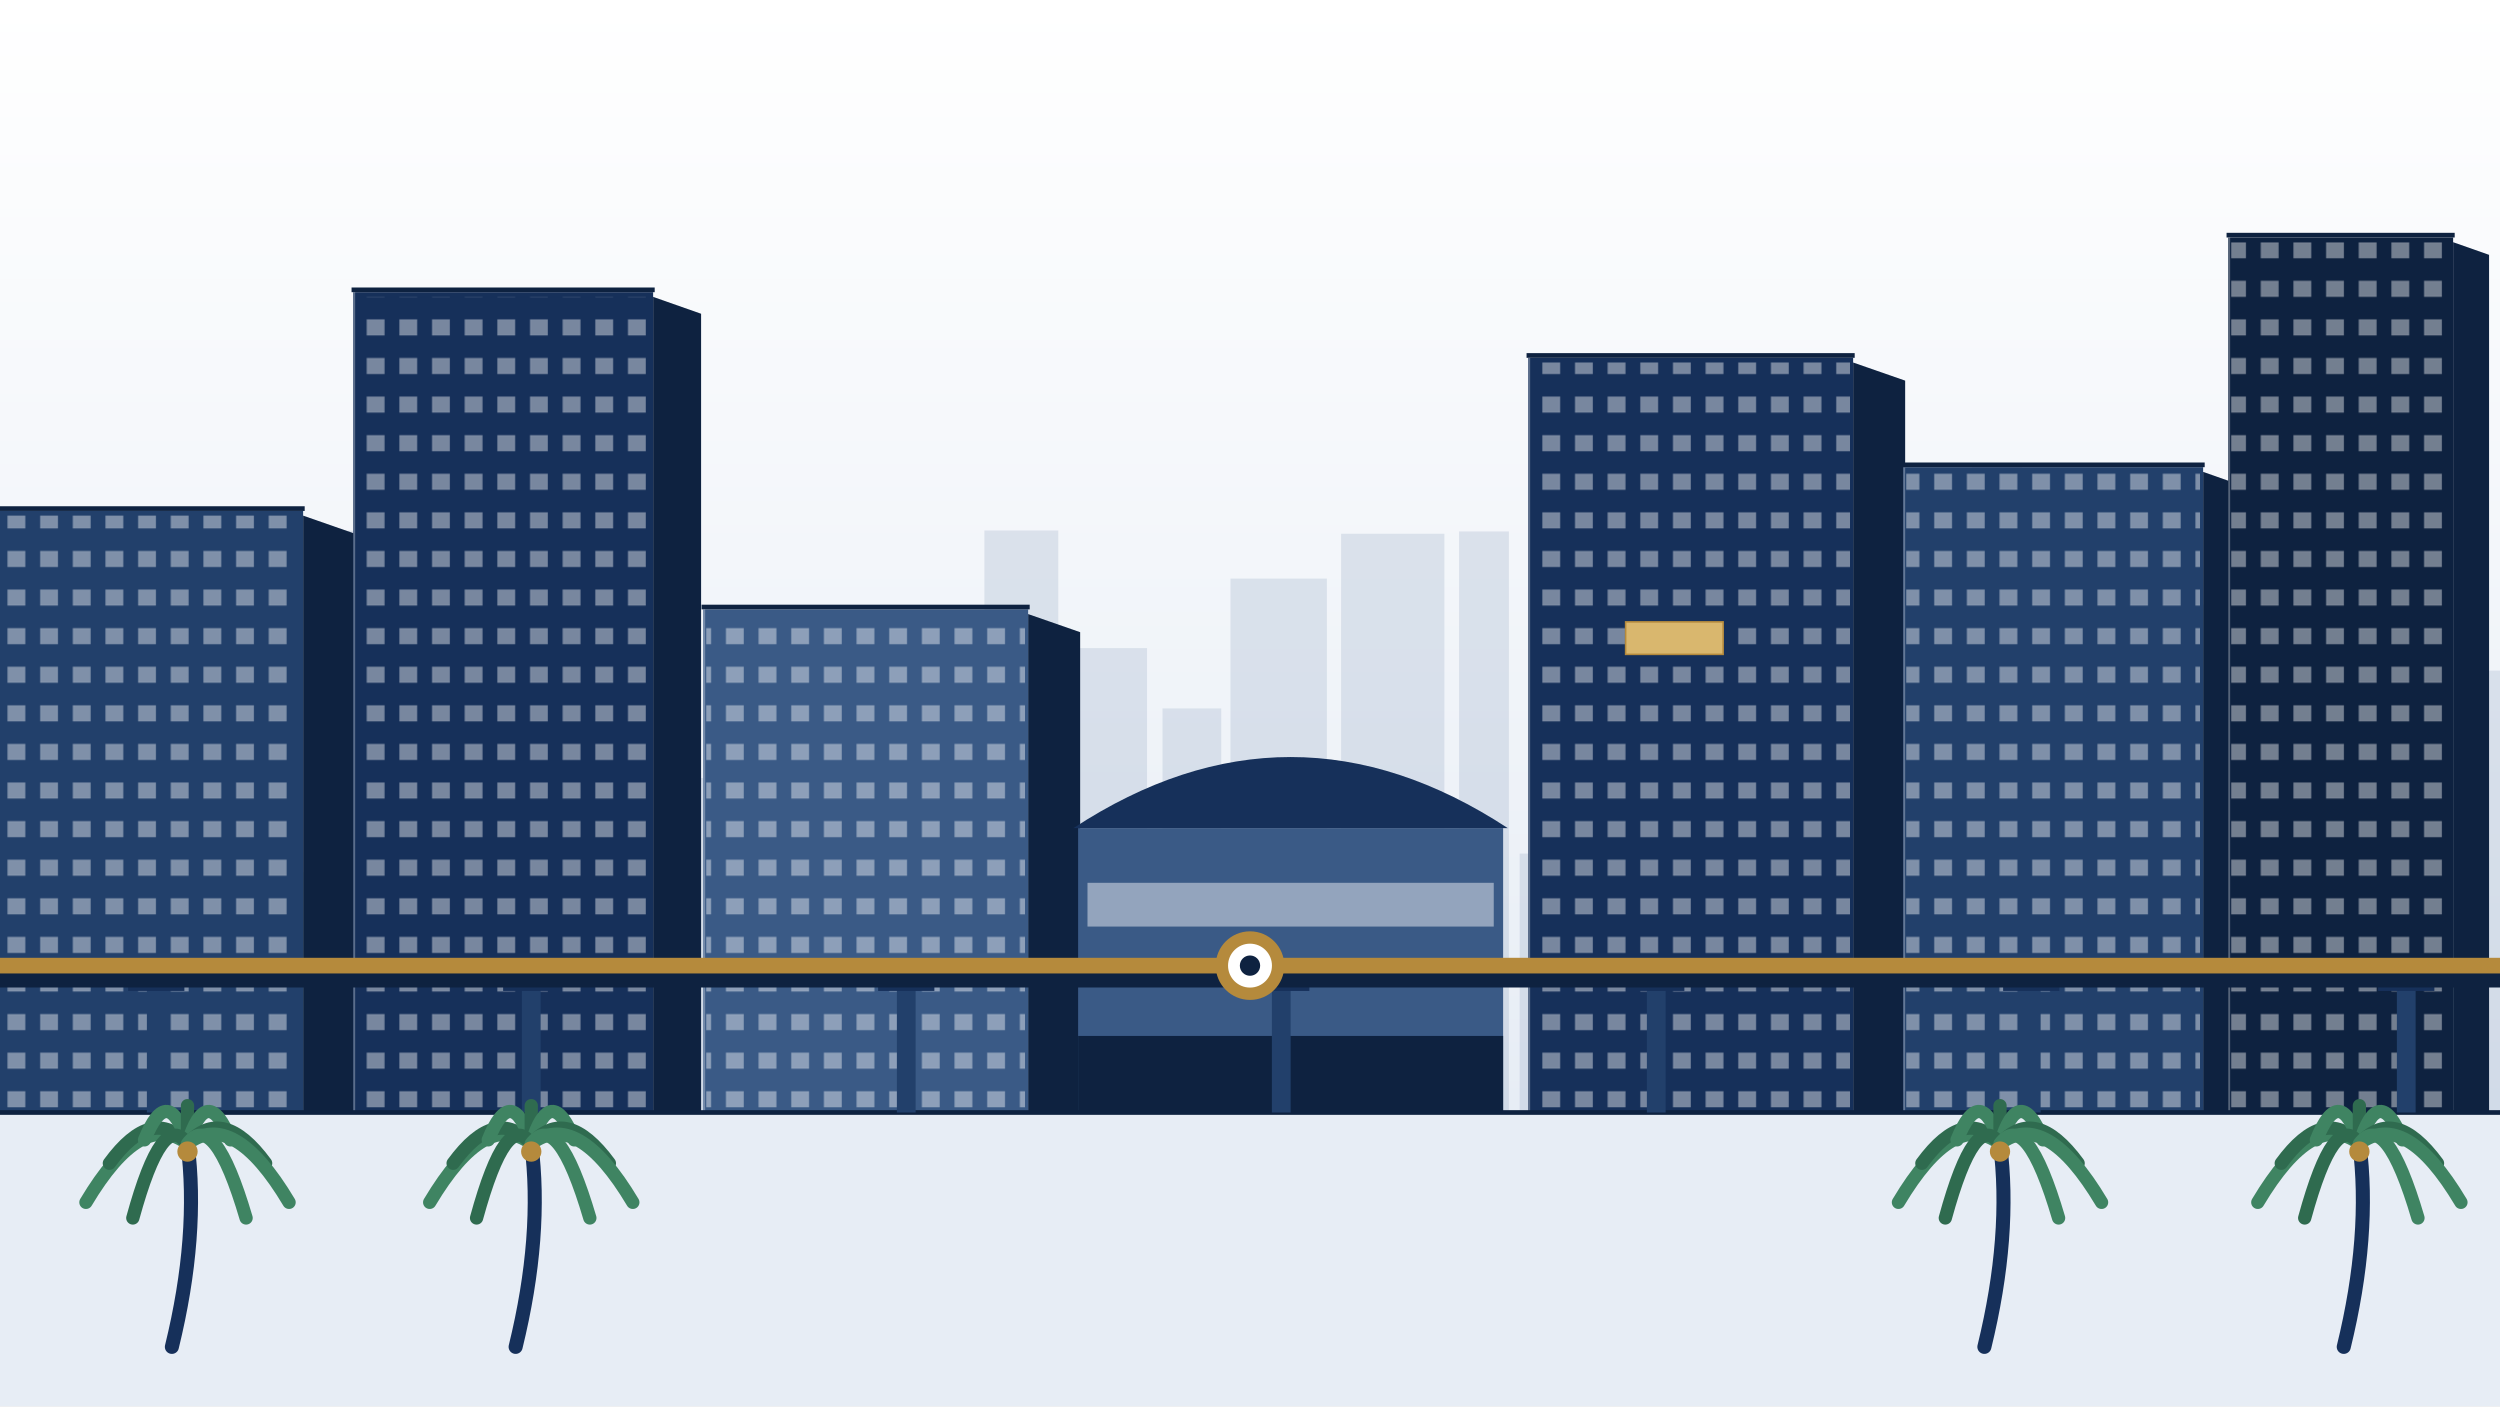
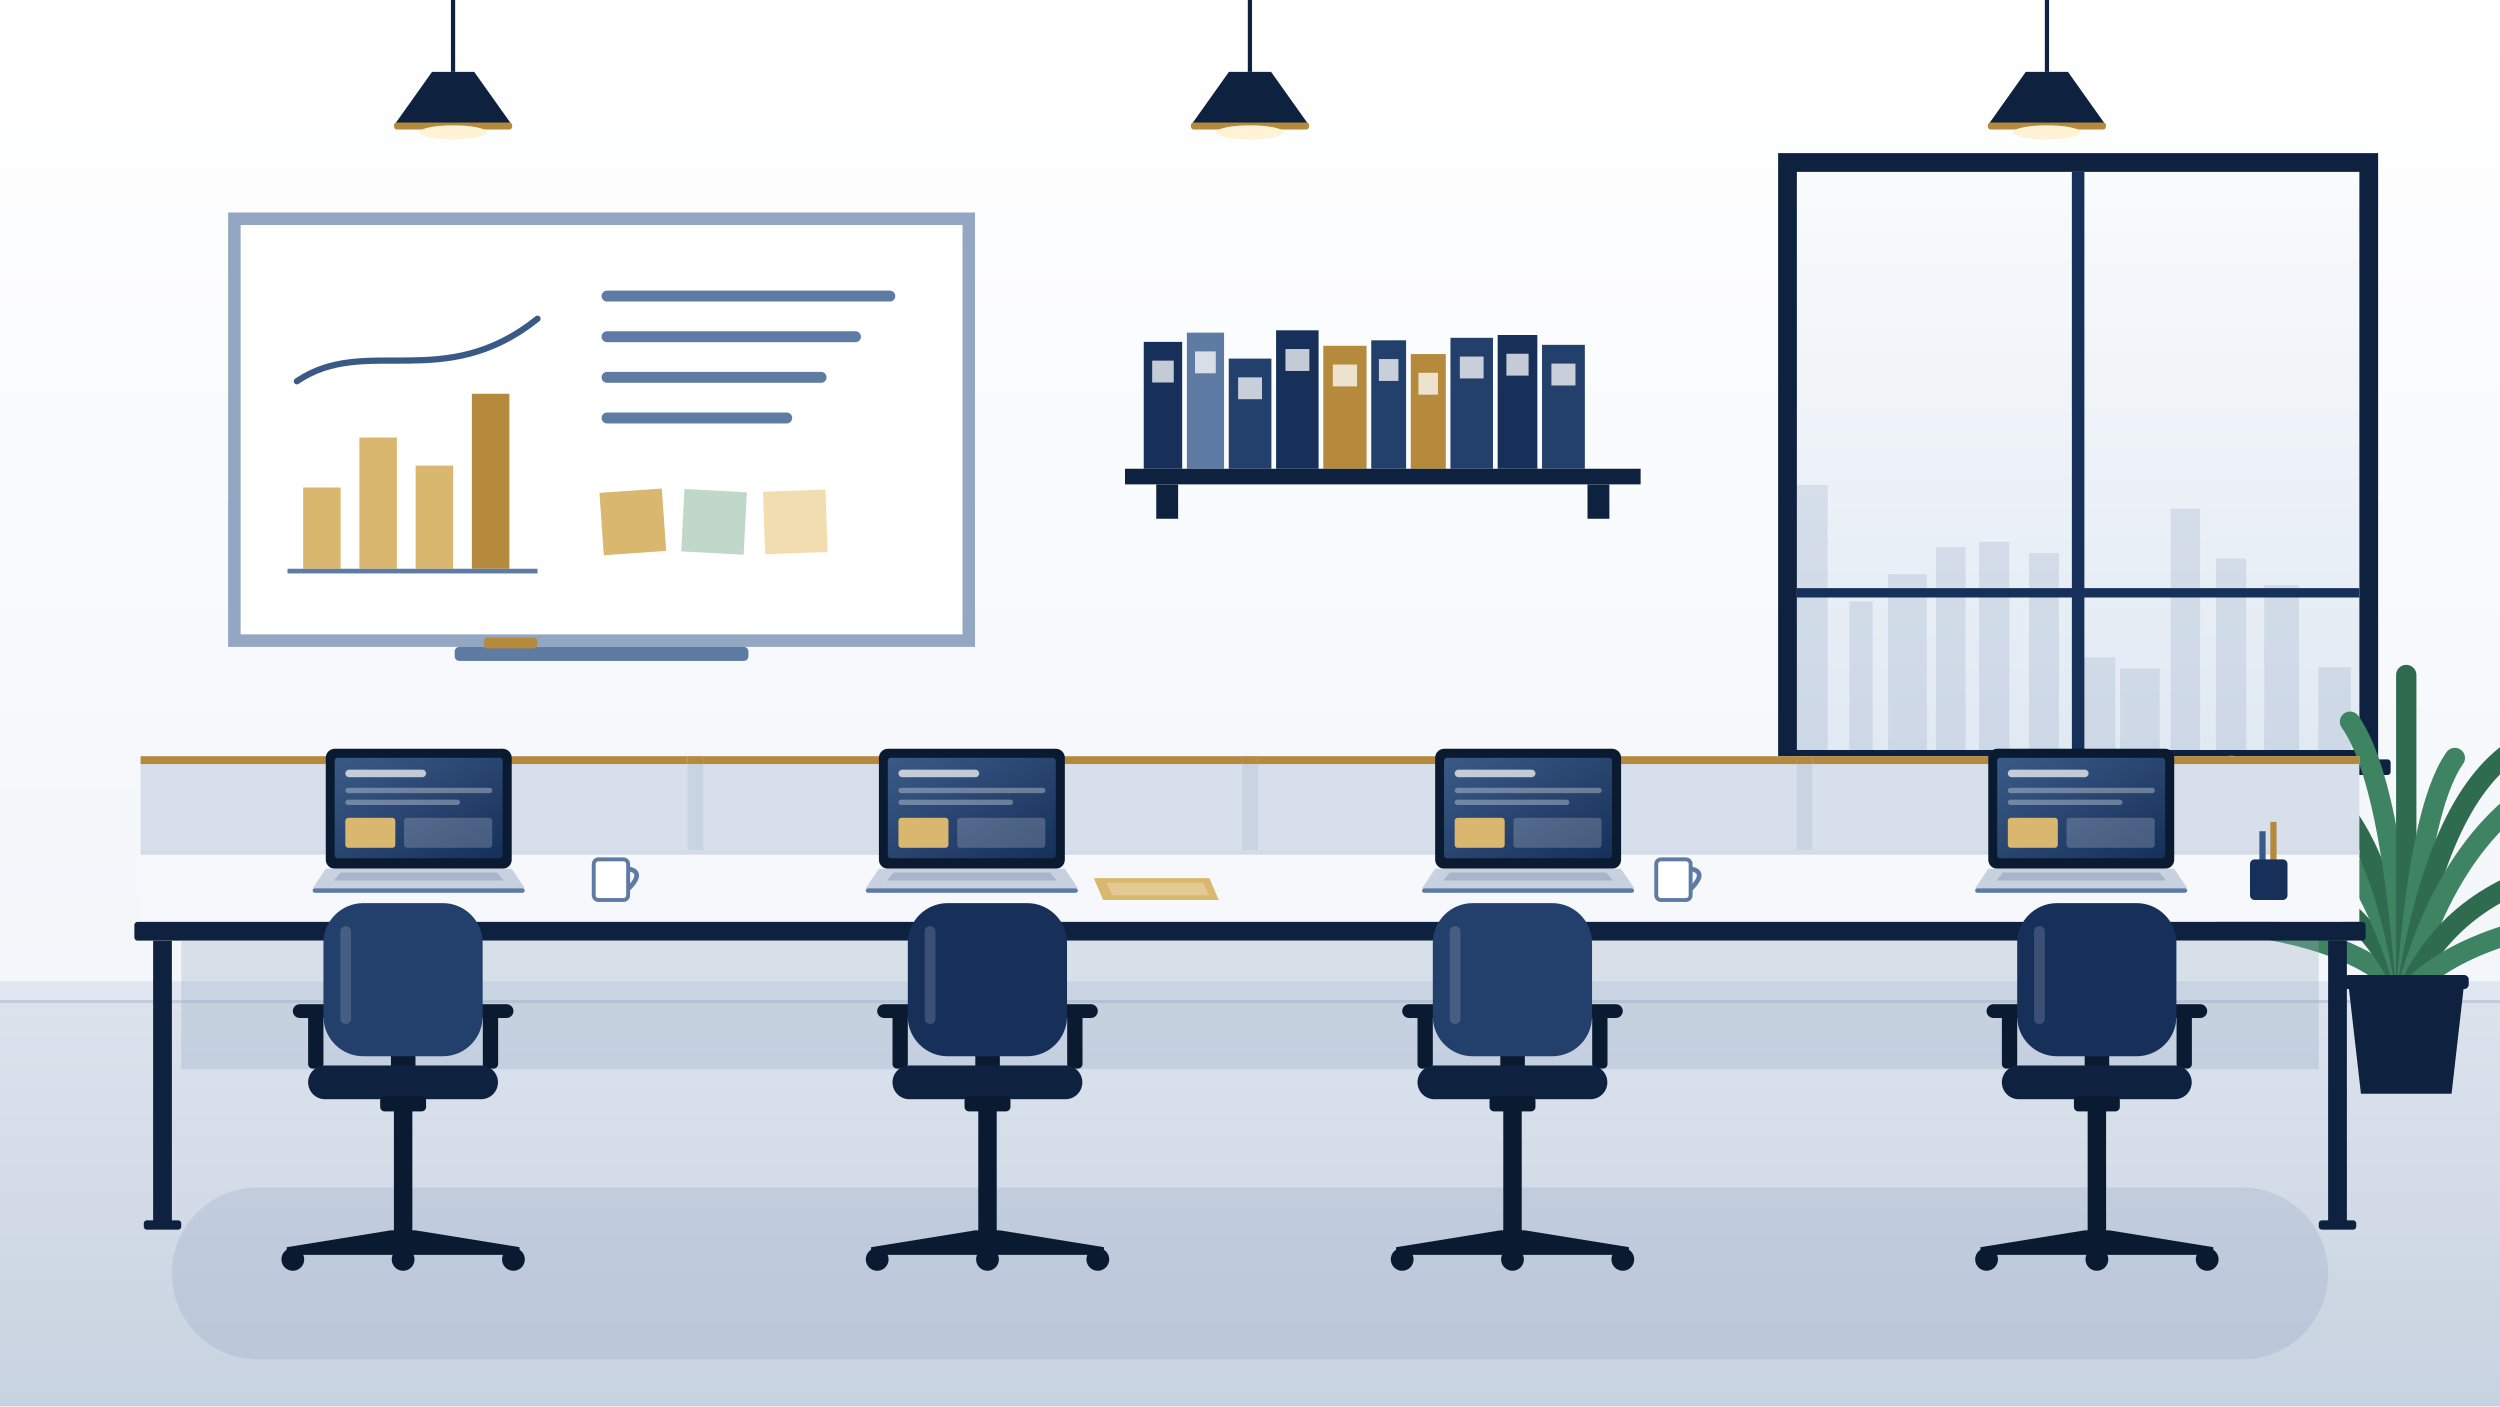
<svg xmlns="http://www.w3.org/2000/svg" viewBox="0 0 1600 900">
  <defs>
-     <linearGradient id="sky" x1="0" y1="0" x2="0" y2="1">
+     <linearGradient id="wall" x1="0" y1="0" x2="0" y2="1">
      <stop offset="0" stop-color="#FFFFFF" />
-       <stop offset="1" stop-color="#E7EDF5" />
-     </linearGradient>
-     <linearGradient id="water" x1="0" y1="0" x2="0" y2="1">
-       <stop offset="0" stop-color="#DCE5F0" />
-       <stop offset="1" stop-color="#C6D4E5" />
-     </linearGradient>
-     <pattern id="glass" width="13.3" height="17.1" patternUnits="userSpaceOnUse">
-       <path d="M0 16.6H13.3" stroke="#fff" stroke-opacity=".22" stroke-width="1.5" />
-       <path d="M12.8 0V17.1" stroke="#fff" stroke-opacity=".09" stroke-width="1.3" />
-     </pattern>
-     <pattern id="punch" width="20.9" height="24.7" patternUnits="userSpaceOnUse">
-       <rect x="4.8" y="6.8" width="11.4" height="10.3" fill="#fff" fill-opacity=".42" />
-     </pattern>
+       <stop offset="1" stop-color="#F3F6FA" />
+     </linearGradient>
+     <linearGradient id="floor" x1="0" y1="0" x2="0" y2="1">
+       <stop offset="0" stop-color="#DCE3ED" />
+       <stop offset="1" stop-color="#C8D3E1" />
+     </linearGradient>
+     <linearGradient id="glass" x1="0" y1="0" x2="0" y2="1">
+       <stop offset="0" stop-color="#F9FBFD" />
+       <stop offset="1" stop-color="#E1E9F3" />
+     </linearGradient>
+     <linearGradient id="disp" x1="0" y1="0" x2="1" y2="1">
+       <stop offset="0" stop-color="#3A5A86" />
+       <stop offset="1" stop-color="#16305A" />
+     </linearGradient>
+     <clipPath id="win1">
+       <rect x="1150" y="110" width="360" height="370" />
+     </clipPath>
  </defs>
-   <rect width="1600" height="712" fill="url(#sky)" />
-   <path d="M0,712V367.6h50.1V712ZM61.8,712V407.2h46.5V712ZM117.6,712V484.2h33.1V712ZM158.2,712V558.2h47.8V712ZM218.6,712V339.6h31.8V712ZM261.5,712V570.7h55.4V712ZM327,712V563h51.4V712ZM380.7,712V385.7h35.7V712ZM426.1,712V497.9h63.4V712ZM493.2,712V505.1h56.7V712ZM560.7,712V466.4h62.6V712ZM630,712V339.5h47.3V712ZM680.8,712V414.8h53.3V712ZM744,712V453.4h37.6V712ZM787.5,712V370.3h61.7V712ZM858.3,712V341.6h66.1V712ZM933.8,712V340.1h31.9V712ZM972.6,712V546.3h33.5V712ZM1008.5,712V387.4h39.1V712ZM1050,712V499.2h61.8V712ZM1122.2,712V368.6h54.1V712ZM1186.9,712V405h61.8V712ZM1262,712V298.1h32.1V712ZM1307.3,712V507.3h56.6V712ZM1366.9,712V327.4h31.6V712ZM1406.4,712V386.8h52.9V712ZM1466.2,712V334h55.5V712ZM1534.9,712V429.2h67.5V712Z" fill="#93A7C3" fill-opacity="0.26" />
-   <path d="M194,330 L229.8,342.5 L229.8,712 L194,712 Z" fill="#0E2240" />
-   <rect x="-30" y="327" width="224" height="385" fill="#22406B" />
-   <rect x="-31" y="324" width="226" height="3" fill="#0E2240" />
-   <rect x="-28" y="330" width="220" height="379" fill="url(#punch)" />
-   <path d="M-29.3,327V712" stroke="#fff" stroke-opacity=".3" stroke-width="1.2" />
-   <path d="M418,190 L448.7,200.8 L448.7,712 L418,712 Z" fill="#0E2240" />
-   <rect x="226" y="187" width="192" height="525" fill="#16305A" />
-   <rect x="225" y="184" width="194" height="3" fill="#0E2240" />
-   <rect x="228" y="190" width="188" height="519" fill="url(#punch)" />
-   <path d="M226.7,187V712" stroke="#fff" stroke-opacity=".3" stroke-width="1.2" />
-   <path d="M658,393 L691.3,404.6 L691.3,712 L658,712 Z" fill="#0E2240" />
-   <rect x="450" y="390" width="208" height="322" fill="#3A5A86" />
-   <rect x="449" y="387" width="210" height="3" fill="#0E2240" />
-   <rect x="452" y="393" width="204" height="316" fill="url(#punch)" />
-   <path d="M450.7,390V712" stroke="#fff" stroke-opacity=".3" stroke-width="1.2" />
-   <path d="M1186,232 L1219.3,243.6 L1219.3,712 L1186,712 Z" fill="#0E2240" />
-   <rect x="978" y="229" width="208" height="483" fill="#16305A" />
-   <rect x="977" y="226" width="210" height="3" fill="#0E2240" />
-   <rect x="980" y="232" width="204" height="477" fill="url(#punch)" />
-   <path d="M978.7,229V712" stroke="#fff" stroke-opacity=".3" stroke-width="1.2" />
-   <rect x="1040.4" y="398" width="62.4" height="20.8" fill="#D9B76E" stroke="#B58A3C" stroke-width="1" />
-   <path d="M1410,302 L1440.7,312.8 L1440.7,712 L1410,712 Z" fill="#0E2240" />
-   <rect x="1218" y="299" width="192" height="413" fill="#22406B" />
-   <rect x="1217" y="296" width="194" height="3" fill="#0E2240" />
-   <rect x="1220" y="302" width="188" height="407" fill="url(#punch)" />
-   <path d="M1218.7,299V712" stroke="#fff" stroke-opacity=".3" stroke-width="1.2" />
-   <path d="M1570,155 L1593,163.1 L1593,712 L1570,712 Z" fill="#0E2240" />
-   <rect x="1426" y="152" width="144" height="560" fill="#0E2240" />
-   <rect x="1425" y="149" width="146" height="3" fill="#0E2240" />
-   <rect x="1428" y="155" width="140" height="554" fill="url(#punch)" />
-   <path d="M1426.7,152V712" stroke="#fff" stroke-opacity=".3" stroke-width="1.2" />
-   <rect x="690" y="530" width="272" height="182" fill="#3A5A86" />
-   <path d="M687,530 Q826,439 965,530 Z" fill="#16305A" />
-   <rect x="696" y="565" width="260" height="28" fill="#fff" fill-opacity=".45" />
-   <rect x="690" y="663" width="272" height="49" fill="#0E2240" />
-   <rect x="0" y="712" width="1600" height="188" fill="#E7EDF5" />
-   <path d="M0,712H1600" stroke="#0E2240" stroke-width="3" />
-   <path d="M100,630V712M340,630V712M580,630V712M820,630V712M1060,630V712M1300,630V712M1540,630V712" stroke="#22406B" stroke-width="12" />
-   <path d="M82,630h36M322,630h36M562,630h36M802,630h36M1042,630h36M1282,630h36M1522,630h36" stroke="#16305A" stroke-width="8.4" />
-   <rect x="-20" y="620" width="1640" height="12" fill="#0E2240" />
-   <path class="line-path" d="M-20,618H1620" stroke="#B58A3C" stroke-width="10" stroke-linecap="round" fill="none" />
-   <g class="stop s1">
-     <circle cx="800" cy="618" r="18" fill="#fff" stroke="#B58A3C" stroke-width="7.9" />
-     <circle cx="800" cy="618" r="6.5" fill="#0E2240" />
-   </g>
-   <path d="M110,862 Q127.5,790.5 120,732" stroke="#16305A" stroke-width="9" fill="none" stroke-linecap="round" />
-   <path d="M120,732 Q90.8,709.5 55,769.5" stroke="#3F8462" stroke-width="8.5" fill="none" stroke-linecap="round" />
-   <path d="M120,732 Q97.5,707 70,744.5" stroke="#2F6B4F" stroke-width="8.5" fill="none" stroke-linecap="round" />
-   <path d="M120,732 Q107.6,692 92.5,729.5" stroke="#3F8462" stroke-width="8.5" fill="none" stroke-linecap="round" />
-   <path d="M120,732 Q120,687 120,724.5" stroke="#2F6B4F" stroke-width="8.5" fill="none" stroke-linecap="round" />
-   <path d="M120,732 Q132.4,692 147.5,729.5" stroke="#3F8462" stroke-width="8.5" fill="none" stroke-linecap="round" />
-   <path d="M120,732 Q142.5,707 170,744.5" stroke="#2F6B4F" stroke-width="8.5" fill="none" stroke-linecap="round" />
-   <path d="M120,732 Q149.2,709.5 185,769.5" stroke="#3F8462" stroke-width="8.5" fill="none" stroke-linecap="round" />
-   <path d="M120,732 Q104.2,709.5 85,779.5" stroke="#2F6B4F" stroke-width="8.5" fill="none" stroke-linecap="round" />
-   <path d="M120,732 Q136.9,709.5 157.5,779.5" stroke="#3F8462" stroke-width="8.5" fill="none" stroke-linecap="round" />
-   <circle cx="120" cy="737" r="6.5" fill="#B58A3C" />
-   <path d="M330,862 Q347.5,790.5 340,732" stroke="#16305A" stroke-width="9" fill="none" stroke-linecap="round" />
-   <path d="M340,732 Q310.8,709.5 275,769.5" stroke="#3F8462" stroke-width="8.5" fill="none" stroke-linecap="round" />
-   <path d="M340,732 Q317.5,707 290,744.5" stroke="#2F6B4F" stroke-width="8.5" fill="none" stroke-linecap="round" />
-   <path d="M340,732 Q327.6,692 312.5,729.5" stroke="#3F8462" stroke-width="8.5" fill="none" stroke-linecap="round" />
-   <path d="M340,732 Q340,687 340,724.5" stroke="#2F6B4F" stroke-width="8.5" fill="none" stroke-linecap="round" />
-   <path d="M340,732 Q352.4,692 367.5,729.5" stroke="#3F8462" stroke-width="8.5" fill="none" stroke-linecap="round" />
-   <path d="M340,732 Q362.5,707 390,744.5" stroke="#2F6B4F" stroke-width="8.5" fill="none" stroke-linecap="round" />
-   <path d="M340,732 Q369.2,709.5 405,769.5" stroke="#3F8462" stroke-width="8.5" fill="none" stroke-linecap="round" />
-   <path d="M340,732 Q324.2,709.5 305,779.5" stroke="#2F6B4F" stroke-width="8.5" fill="none" stroke-linecap="round" />
-   <path d="M340,732 Q356.9,709.5 377.5,779.5" stroke="#3F8462" stroke-width="8.5" fill="none" stroke-linecap="round" />
-   <circle cx="340" cy="737" r="6.5" fill="#B58A3C" />
-   <path d="M1270,862 Q1287.5,790.5 1280,732" stroke="#16305A" stroke-width="9" fill="none" stroke-linecap="round" />
-   <path d="M1280,732 Q1250.8,709.5 1215,769.5" stroke="#3F8462" stroke-width="8.5" fill="none" stroke-linecap="round" />
-   <path d="M1280,732 Q1257.5,707 1230,744.5" stroke="#2F6B4F" stroke-width="8.5" fill="none" stroke-linecap="round" />
-   <path d="M1280,732 Q1267.6,692 1252.5,729.5" stroke="#3F8462" stroke-width="8.5" fill="none" stroke-linecap="round" />
-   <path d="M1280,732 Q1280,687 1280,724.5" stroke="#2F6B4F" stroke-width="8.5" fill="none" stroke-linecap="round" />
-   <path d="M1280,732 Q1292.4,692 1307.5,729.5" stroke="#3F8462" stroke-width="8.5" fill="none" stroke-linecap="round" />
-   <path d="M1280,732 Q1302.5,707 1330,744.5" stroke="#2F6B4F" stroke-width="8.5" fill="none" stroke-linecap="round" />
-   <path d="M1280,732 Q1309.2,709.5 1345,769.5" stroke="#3F8462" stroke-width="8.5" fill="none" stroke-linecap="round" />
-   <path d="M1280,732 Q1264.2,709.5 1245,779.5" stroke="#2F6B4F" stroke-width="8.5" fill="none" stroke-linecap="round" />
-   <path d="M1280,732 Q1296.9,709.5 1317.5,779.5" stroke="#3F8462" stroke-width="8.5" fill="none" stroke-linecap="round" />
-   <circle cx="1280" cy="737" r="6.5" fill="#B58A3C" />
-   <path d="M1500,862 Q1517.5,790.5 1510,732" stroke="#16305A" stroke-width="9" fill="none" stroke-linecap="round" />
-   <path d="M1510,732 Q1480.8,709.5 1445,769.5" stroke="#3F8462" stroke-width="8.5" fill="none" stroke-linecap="round" />
-   <path d="M1510,732 Q1487.5,707 1460,744.5" stroke="#2F6B4F" stroke-width="8.5" fill="none" stroke-linecap="round" />
-   <path d="M1510,732 Q1497.6,692 1482.5,729.5" stroke="#3F8462" stroke-width="8.5" fill="none" stroke-linecap="round" />
-   <path d="M1510,732 Q1510,687 1510,724.5" stroke="#2F6B4F" stroke-width="8.5" fill="none" stroke-linecap="round" />
-   <path d="M1510,732 Q1522.4,692 1537.5,729.5" stroke="#3F8462" stroke-width="8.5" fill="none" stroke-linecap="round" />
-   <path d="M1510,732 Q1532.5,707 1560,744.5" stroke="#2F6B4F" stroke-width="8.5" fill="none" stroke-linecap="round" />
-   <path d="M1510,732 Q1539.2,709.5 1575,769.5" stroke="#3F8462" stroke-width="8.5" fill="none" stroke-linecap="round" />
-   <path d="M1510,732 Q1494.2,709.5 1475,779.5" stroke="#2F6B4F" stroke-width="8.5" fill="none" stroke-linecap="round" />
-   <path d="M1510,732 Q1526.9,709.5 1547.5,779.5" stroke="#3F8462" stroke-width="8.5" fill="none" stroke-linecap="round" />
-   <circle cx="1510" cy="737" r="6.5" fill="#B58A3C" />
+   <rect x="0" y="0" width="1600" height="640" fill="url(#wall)" />
+   <rect x="0" y="640" width="1600" height="260" fill="url(#floor)" />
+   <rect x="0" y="628" width="1600" height="12" fill="#E0E7F0" />
+   <rect x="0" y="640" width="1600" height="2" fill="#C2CDDB" />
+   <rect x="150" y="140" width="470" height="270" fill="#FFFFFF" stroke="#93A7C3" stroke-width="8" />
+   <rect x="194" y="312" width="24" height="52" fill="#D9B76E" />
+   <rect x="230" y="280" width="24" height="84" fill="#D9B76E" />
+   <rect x="266" y="298" width="24" height="66" fill="#D9B76E" />
+   <rect x="302" y="252" width="24" height="112" fill="#B58A3C" />
+   <rect x="184" y="364" width="160" height="3" fill="#5E7BA3" />
+   <path d="M190,244 C234,214 284,252 344,204" stroke="#3A5A86" stroke-width="4" fill="none" stroke-linecap="round" />
+   <rect x="385" y="186" width="188" height="7" rx="3.5" fill="#5E7BA3" />
+   <rect x="385" y="212" width="166" height="7" rx="3.5" fill="#5E7BA3" />
+   <rect x="385" y="238" width="144" height="7" rx="3.5" fill="#5E7BA3" />
+   <rect x="385" y="264" width="122" height="7" rx="3.5" fill="#5E7BA3" />
+   <rect x="385" y="314" width="40" height="40" fill="#D9B76E" transform="rotate(-4 405 334)" />
+   <rect x="437" y="314" width="40" height="40" fill="#BFD8C9" transform="rotate(3 457 334)" />
+   <rect x="489" y="314" width="40" height="40" fill="#F2DDB0" transform="rotate(-2 509 334)" />
+   <rect x="291" y="414" width="188" height="9" rx="3" fill="#5E7BA3" />
+   <rect x="309.8" y="408" width="34" height="7" rx="2" fill="#B58A3C" />
+   <rect x="732" y="218.8" width="24.6" height="81.2" fill="#16305A" />
+   <rect x="737.4" y="230.8" width="13.8" height="14" fill="#FFFFFF" fill-opacity=".75" />
+   <rect x="759.6" y="212.9" width="23.8" height="87.1" fill="#5E7BA3" />
+   <rect x="764.8" y="224.9" width="13.3" height="14" fill="#FFFFFF" fill-opacity=".75" />
+   <rect x="786.4" y="229.5" width="27.3" height="70.5" fill="#22406B" />
+   <rect x="792.4" y="241.5" width="15.3" height="14" fill="#FFFFFF" fill-opacity=".75" />
+   <rect x="816.7" y="211.4" width="27.2" height="88.6" fill="#16305A" />
+   <rect x="822.7" y="223.4" width="15.3" height="14" fill="#FFFFFF" fill-opacity=".75" />
+   <rect x="846.9" y="221.3" width="27.7" height="78.7" fill="#B58A3C" />
+   <rect x="853" y="233.3" width="15.5" height="14" fill="#FFFFFF" fill-opacity=".75" />
+   <rect x="877.6" y="217.8" width="22.3" height="82.2" fill="#22406B" />
+   <rect x="882.5" y="229.8" width="12.5" height="14" fill="#FFFFFF" fill-opacity=".75" />
+   <rect x="902.9" y="226.6" width="22.4" height="73.4" fill="#B58A3C" />
+   <rect x="907.8" y="238.6" width="12.5" height="14" fill="#FFFFFF" fill-opacity=".75" />
+   <rect x="928.3" y="216.2" width="27.2" height="83.8" fill="#22406B" />
+   <rect x="934.3" y="228.2" width="15.2" height="14" fill="#FFFFFF" fill-opacity=".75" />
+   <rect x="958.5" y="214.4" width="25.4" height="85.6" fill="#16305A" />
+   <rect x="964.1" y="226.4" width="14.2" height="14" fill="#FFFFFF" fill-opacity=".75" />
+   <rect x="986.9" y="220.7" width="27.4" height="79.3" fill="#22406B" />
+   <rect x="992.9" y="232.7" width="15.4" height="14" fill="#FFFFFF" fill-opacity=".75" />
+   <rect x="720" y="300" width="330" height="10" fill="#0E2240" />
+   <rect x="740" y="310" width="14" height="22" fill="#0E2240" />
+   <rect x="1016" y="310" width="14" height="22" fill="#0E2240" />
+   <rect x="1150" y="110" width="360" height="370" fill="url(#glass)" />
+   <g clip-path="url(#win1)">
+     <path d="M1120,480V325.8h17.4V480ZM1143.3,480V310.4h26.4V480ZM1183.6,480V384.9h14.9V480ZM1208.4,480V367.5h24.8V480ZM1239,480V350.2h19V480ZM1266.6,480V346.8h19.4V480ZM1298.6,480V353.9h19.1V480ZM1327.9,480V420.7h25.9V480ZM1356.9,480V427.8h25.3V480ZM1389.2,480V325.5h18.9V480ZM1418.2,480V357.4h19.4V480ZM1449.1,480V374.4h22.3V480ZM1483.7,480V427.1h20.8V480ZM1511,480V385.4h24.6V480Z" fill="#93A7C3" fill-opacity="0.26" />
+   </g>
+   <rect x="1150" y="376.4" width="360" height="6" fill="#16305A" />
+   <rect x="1326" y="110" width="8" height="370" fill="#16305A" />
+   <rect x="1144" y="104" width="372" height="382" fill="none" stroke="#0E2240" stroke-width="12" />
+   <rect x="1130" y="486" width="400" height="10" rx="2" fill="#0E2240" />
+   <rect x="288.6" y="0" width="2.7" height="46" fill="#0E2240" />
+   <polygon points="276.5,46 303.5,46 327.8,80.2 252.2,80.2" fill="#0E2240" />
+   <rect x="252.2" y="78.4" width="75.6" height="4.5" rx="1.8" fill="#B58A3C" />
+   <ellipse cx="290" cy="84.7" rx="21.6" ry="4.5" fill="#FFF3D6" />
+   <rect x="798.6" y="0" width="2.7" height="46" fill="#0E2240" />
+   <polygon points="786.5,46 813.5,46 837.8,80.2 762.2,80.2" fill="#0E2240" />
+   <rect x="762.2" y="78.4" width="75.6" height="4.5" rx="1.8" fill="#B58A3C" />
+   <ellipse cx="800" cy="84.7" rx="21.6" ry="4.5" fill="#FFF3D6" />
+   <rect x="1308.7" y="0" width="2.7" height="46" fill="#0E2240" />
+   <polygon points="1296.5,46 1323.5,46 1347.8,80.2 1272.2,80.2" fill="#0E2240" />
+   <rect x="1272.2" y="78.4" width="75.6" height="4.5" rx="1.8" fill="#B58A3C" />
+   <ellipse cx="1310" cy="84.7" rx="21.6" ry="4.5" fill="#FFF3D6" />
+   <path d="M1540,636 Q1508.1,599.7 1424.1,591.2" stroke="#3F8462" stroke-width="13" fill="none" stroke-linecap="round" />
+   <path d="M1540,636 Q1506.8,562.1 1419.4,543" stroke="#2F6B4F" stroke-width="13" fill="none" stroke-linecap="round" />
+   <path d="M1540,636 Q1509.2,520.8 1428,490" stroke="#3F8462" stroke-width="13" fill="none" stroke-linecap="round" />
+   <path d="M1540,636 Q1523.5,528.7 1480,500.1" stroke="#2F6B4F" stroke-width="13" fill="none" stroke-linecap="round" />
+   <path d="M1540,636 Q1530.1,498.9 1504,461.9" stroke="#3F8462" stroke-width="13" fill="none" stroke-linecap="round" />
+   <path d="M1540,636 Q1540,475.6 1540,432" stroke="#2F6B4F" stroke-width="13" fill="none" stroke-linecap="round" />
+   <path d="M1540,636 Q1548.5,517 1571.1,485.1" stroke="#3F8462" stroke-width="13" fill="none" stroke-linecap="round" />
+   <path d="M1540,636 Q1559.1,512.5 1609.6,479.3" stroke="#2F6B4F" stroke-width="13" fill="none" stroke-linecap="round" />
+   <path d="M1540,636 Q1570.8,520.8 1652,490" stroke="#3F8462" stroke-width="13" fill="none" stroke-linecap="round" />
+   <path d="M1540,636 Q1568.6,571.5 1643.9,555" stroke="#2F6B4F" stroke-width="13" fill="none" stroke-linecap="round" />
+   <path d="M1540,636 Q1577,594.9 1674.5,585" stroke="#3F8462" stroke-width="13" fill="none" stroke-linecap="round" />
+   <polygon points="1503,630 1577,630 1569,700 1511,700" fill="#0E2240" />
+   <rect x="1500" y="624" width="80" height="9" rx="3" fill="#0E2240" />
+   <rect x="110" y="760" width="1380" height="110" rx="55" fill="#93A7C3" fill-opacity=".28" />
+   <rect x="90" y="484" width="1420" height="60" fill="#D6DFEB" />
+   <rect x="90" y="484" width="1420" height="5" fill="#B58A3C" />
+   <rect x="440" y="484" width="10" height="90" fill="#C9D4E3" />
+   <rect x="440" y="484" width="10" height="5" fill="#B58A3C" />
+   <rect x="795" y="484" width="10" height="90" fill="#C9D4E3" />
+   <rect x="795" y="484" width="10" height="5" fill="#B58A3C" />
+   <rect x="1150" y="484" width="10" height="90" fill="#C9D4E3" />
+   <rect x="1150" y="484" width="10" height="5" fill="#B58A3C" />
+   <rect x="90" y="544" width="1420" height="46" fill="#F6F8FB" />
+   <rect x="90" y="544" width="1420" height="3" fill="#D2DBE7" />
+   <rect x="86" y="590" width="1428" height="12" rx="2" fill="#0E2240" />
+   <rect x="116" y="602" width="1368" height="82.4" fill="#93A7C3" fill-opacity=".3" />
+   <rect x="98" y="602" width="12" height="183" fill="#0E2240" />
+   <rect x="92" y="781" width="24" height="6" rx="2" fill="#0E2240" />
+   <rect x="1490" y="602" width="12" height="183" fill="#0E2240" />
+   <rect x="1484" y="781" width="24" height="6" rx="2" fill="#0E2240" />
+   <rect x="208.5" y="479.2" width="119" height="76.8" rx="5.8" fill="#0A1A31" />
+   <g>
+     <rect x="214.2" y="485" width="107.5" height="64.3" rx="1.9" fill="url(#disp)" />
+     <rect x="221" y="492.6" width="51.7" height="4.8" rx="2.4" fill="#FFFFFF" fill-opacity=".7" />
+     <rect x="221" y="504.2" width="94.1" height="3.4" rx="1.7" fill="#FFFFFF" fill-opacity=".32" />
+     <rect x="221" y="511.8" width="73.4" height="3.4" rx="1.7" fill="#FFFFFF" fill-opacity=".32" />
+     <rect x="221" y="523.4" width="32" height="19.2" rx="1.9" fill="#D9B76E" />
+     <rect x="258.6" y="523.4" width="56.4" height="19.2" rx="1.9" fill="#FFFFFF" fill-opacity=".2" />
+   </g>
+   <polygon points="208.5,556 327.5,556 335.9,568.5 200.1,568.5" fill="#C7D1DF" />
+   <polygon points="218,558.4 318,558.4 322.3,563.5 213.7,563.5" fill="#A8B5C8" />
+   <rect x="200.1" y="568.5" width="135.7" height="2.9" rx="1.4" fill="#5E7BA3" />
+   <rect x="562.5" y="479.2" width="119" height="76.8" rx="5.8" fill="#0A1A31" />
+   <g>
+     <rect x="568.2" y="485" width="107.5" height="64.3" rx="1.9" fill="url(#disp)" />
+     <rect x="575" y="492.6" width="51.7" height="4.8" rx="2.4" fill="#FFFFFF" fill-opacity=".7" />
+     <rect x="575" y="504.2" width="94.1" height="3.4" rx="1.7" fill="#FFFFFF" fill-opacity=".32" />
+     <rect x="575" y="511.8" width="73.4" height="3.4" rx="1.7" fill="#FFFFFF" fill-opacity=".32" />
+     <rect x="575" y="523.4" width="32" height="19.2" rx="1.9" fill="#D9B76E" />
+     <rect x="612.6" y="523.4" width="56.4" height="19.2" rx="1.9" fill="#FFFFFF" fill-opacity=".2" />
+   </g>
+   <polygon points="562.5,556 681.5,556 689.9,568.5 554.1,568.5" fill="#C7D1DF" />
+   <polygon points="572,558.4 672,558.4 676.3,563.5 567.7,563.5" fill="#A8B5C8" />
+   <rect x="554.1" y="568.5" width="135.7" height="2.9" rx="1.4" fill="#5E7BA3" />
+   <rect x="918.5" y="479.2" width="119" height="76.8" rx="5.8" fill="#0A1A31" />
+   <g>
+     <rect x="924.2" y="485" width="107.5" height="64.3" rx="1.9" fill="url(#disp)" />
+     <rect x="931" y="492.6" width="51.7" height="4.8" rx="2.4" fill="#FFFFFF" fill-opacity=".7" />
+     <rect x="931" y="504.2" width="94.1" height="3.4" rx="1.7" fill="#FFFFFF" fill-opacity=".32" />
+     <rect x="931" y="511.8" width="73.4" height="3.4" rx="1.7" fill="#FFFFFF" fill-opacity=".32" />
+     <rect x="931" y="523.4" width="32" height="19.2" rx="1.9" fill="#D9B76E" />
+     <rect x="968.6" y="523.4" width="56.4" height="19.2" rx="1.9" fill="#FFFFFF" fill-opacity=".2" />
+   </g>
+   <polygon points="918.5,556 1037.5,556 1045.9,568.5 910.1,568.5" fill="#C7D1DF" />
+   <polygon points="928,558.4 1028,558.4 1032.3,563.5 923.7,563.5" fill="#A8B5C8" />
+   <rect x="910.1" y="568.5" width="135.7" height="2.9" rx="1.4" fill="#5E7BA3" />
+   <rect x="1272.5" y="479.2" width="119" height="76.8" rx="5.8" fill="#0A1A31" />
+   <g>
+     <rect x="1278.2" y="485" width="107.5" height="64.3" rx="1.9" fill="url(#disp)" />
+     <rect x="1285" y="492.6" width="51.7" height="4.8" rx="2.4" fill="#FFFFFF" fill-opacity=".7" />
+     <rect x="1285" y="504.2" width="94.1" height="3.4" rx="1.7" fill="#FFFFFF" fill-opacity=".32" />
+     <rect x="1285" y="511.8" width="73.4" height="3.4" rx="1.7" fill="#FFFFFF" fill-opacity=".32" />
+     <rect x="1285" y="523.4" width="32" height="19.2" rx="1.9" fill="#D9B76E" />
+     <rect x="1322.6" y="523.4" width="56.4" height="19.2" rx="1.9" fill="#FFFFFF" fill-opacity=".2" />
+   </g>
+   <polygon points="1272.5,556 1391.5,556 1399.9,568.5 1264.1,568.5" fill="#C7D1DF" />
+   <polygon points="1282,558.4 1382,558.4 1386.3,563.5 1277.7,563.5" fill="#A8B5C8" />
+   <rect x="1264.1" y="568.5" width="135.7" height="2.9" rx="1.4" fill="#5E7BA3" />
+   <rect x="380" y="550" width="22" height="26" rx="3" fill="#FFFFFF" stroke="#5E7BA3" stroke-width="2.5" />
+   <path d="M402,556 q11,2 0,13" stroke="#5E7BA3" stroke-width="3" fill="none" />
+   <polygon points="700,562 774,562 780,576 706,576" fill="#D9B76E" />
+   <polygon points="708,565 770,565 774,573 712,573" fill="#FFFFFF" fill-opacity=".25" />
+   <rect x="1060" y="550" width="22" height="26" rx="3" fill="#FFFFFF" stroke="#5E7BA3" stroke-width="2.5" />
+   <path d="M1082,556 q11,2 0,13" stroke="#5E7BA3" stroke-width="3" fill="none" />
+   <rect x="1446" y="532" width="4" height="22" fill="#3A5A86" />
+   <rect x="1453" y="526" width="4" height="28" fill="#B58A3C" />
+   <rect x="1440" y="550" width="24" height="26" rx="3" fill="#16305A" />
+   <rect x="197.2" y="648.6" width="9.8" height="35.3" rx="2.9" fill="#0A1A31" />
+   <rect x="187.4" y="642.7" width="29.4" height="8.8" rx="4.4" fill="#0A1A31" />
+   <rect x="309" y="648.6" width="9.8" height="35.3" rx="2.9" fill="#0A1A31" />
+   <rect x="299.2" y="642.7" width="29.4" height="8.8" rx="4.4" fill="#0A1A31" />
+   <rect x="250.2" y="668.2" width="15.7" height="19.6" fill="#0A1A31" />
+   <rect x="207" y="578" width="101.9" height="98" rx="25.5" fill="#22406B" />
+   <rect x="217.8" y="592.7" width="6.9" height="62.7" rx="3.4" fill="#FFFFFF" fill-opacity=".16" />
+   <rect x="197.2" y="681.9" width="121.5" height="21.6" rx="10.8" fill="#0E2240" />
+   <rect x="252.1" y="701.5" width="11.8" height="88.8" fill="#0A1A31" />
+   <rect x="243.3" y="701.5" width="29.4" height="9.8" rx="2.9" fill="#0A1A31" />
+   <polygon points="183.5,798.2 250.2,787.4 265.8,787.4 332.5,798.2 332.5,803.1 183.5,803.1" fill="#0A1A31" />
+   <circle cx="187.4" cy="806" r="7.3" fill="#0A1A31" />
+   <circle cx="258" cy="806" r="7.3" fill="#0A1A31" />
+   <circle cx="328.6" cy="806" r="7.3" fill="#0A1A31" />
+   <rect x="571.2" y="648.6" width="9.8" height="35.3" rx="2.9" fill="#0A1A31" />
+   <rect x="561.4" y="642.7" width="29.4" height="8.8" rx="4.4" fill="#0A1A31" />
+   <rect x="683" y="648.6" width="9.8" height="35.3" rx="2.9" fill="#0A1A31" />
+   <rect x="673.2" y="642.7" width="29.4" height="8.8" rx="4.4" fill="#0A1A31" />
+   <rect x="624.2" y="668.2" width="15.7" height="19.6" fill="#0A1A31" />
+   <rect x="581" y="578" width="101.9" height="98" rx="25.5" fill="#16305A" />
+   <rect x="591.8" y="592.7" width="6.9" height="62.7" rx="3.4" fill="#FFFFFF" fill-opacity=".16" />
+   <rect x="571.2" y="681.9" width="121.5" height="21.6" rx="10.8" fill="#0E2240" />
+   <rect x="626.1" y="701.5" width="11.8" height="88.8" fill="#0A1A31" />
+   <rect x="617.3" y="701.5" width="29.4" height="9.8" rx="2.9" fill="#0A1A31" />
+   <polygon points="557.5,798.2 624.2,787.4 639.8,787.4 706.5,798.2 706.5,803.1 557.5,803.1" fill="#0A1A31" />
+   <circle cx="561.4" cy="806" r="7.3" fill="#0A1A31" />
+   <circle cx="632" cy="806" r="7.3" fill="#0A1A31" />
+   <circle cx="702.6" cy="806" r="7.3" fill="#0A1A31" />
+   <rect x="907.2" y="648.6" width="9.8" height="35.3" rx="2.9" fill="#0A1A31" />
+   <rect x="897.4" y="642.7" width="29.4" height="8.8" rx="4.4" fill="#0A1A31" />
+   <rect x="1019" y="648.6" width="9.8" height="35.3" rx="2.9" fill="#0A1A31" />
+   <rect x="1009.2" y="642.7" width="29.4" height="8.8" rx="4.4" fill="#0A1A31" />
+   <rect x="960.2" y="668.2" width="15.7" height="19.6" fill="#0A1A31" />
+   <rect x="917" y="578" width="101.9" height="98" rx="25.5" fill="#22406B" />
+   <rect x="927.8" y="592.7" width="6.9" height="62.7" rx="3.4" fill="#FFFFFF" fill-opacity=".16" />
+   <rect x="907.2" y="681.9" width="121.5" height="21.6" rx="10.8" fill="#0E2240" />
+   <rect x="962.1" y="701.5" width="11.8" height="88.8" fill="#0A1A31" />
+   <rect x="953.3" y="701.5" width="29.4" height="9.8" rx="2.9" fill="#0A1A31" />
+   <polygon points="893.5,798.2 960.2,787.4 975.8,787.4 1042.5,798.2 1042.5,803.1 893.5,803.1" fill="#0A1A31" />
+   <circle cx="897.4" cy="806" r="7.3" fill="#0A1A31" />
+   <circle cx="968" cy="806" r="7.3" fill="#0A1A31" />
+   <circle cx="1038.6" cy="806" r="7.3" fill="#0A1A31" />
+   <rect x="1281.2" y="648.6" width="9.8" height="35.3" rx="2.9" fill="#0A1A31" />
+   <rect x="1271.4" y="642.7" width="29.4" height="8.8" rx="4.4" fill="#0A1A31" />
+   <rect x="1393" y="648.6" width="9.8" height="35.3" rx="2.9" fill="#0A1A31" />
+   <rect x="1383.2" y="642.7" width="29.4" height="8.8" rx="4.4" fill="#0A1A31" />
+   <rect x="1334.2" y="668.2" width="15.7" height="19.6" fill="#0A1A31" />
+   <rect x="1291" y="578" width="101.9" height="98" rx="25.5" fill="#16305A" />
+   <rect x="1301.8" y="592.7" width="6.9" height="62.7" rx="3.4" fill="#FFFFFF" fill-opacity=".16" />
+   <rect x="1281.2" y="681.9" width="121.5" height="21.6" rx="10.8" fill="#0E2240" />
+   <rect x="1336.1" y="701.5" width="11.8" height="88.8" fill="#0A1A31" />
+   <rect x="1327.3" y="701.5" width="29.4" height="9.8" rx="2.9" fill="#0A1A31" />
+   <polygon points="1267.5,798.2 1334.2,787.4 1349.8,787.4 1416.5,798.2 1416.5,803.1 1267.5,803.1" fill="#0A1A31" />
+   <circle cx="1271.4" cy="806" r="7.3" fill="#0A1A31" />
+   <circle cx="1342" cy="806" r="7.3" fill="#0A1A31" />
+   <circle cx="1412.6" cy="806" r="7.3" fill="#0A1A31" />
</svg>
